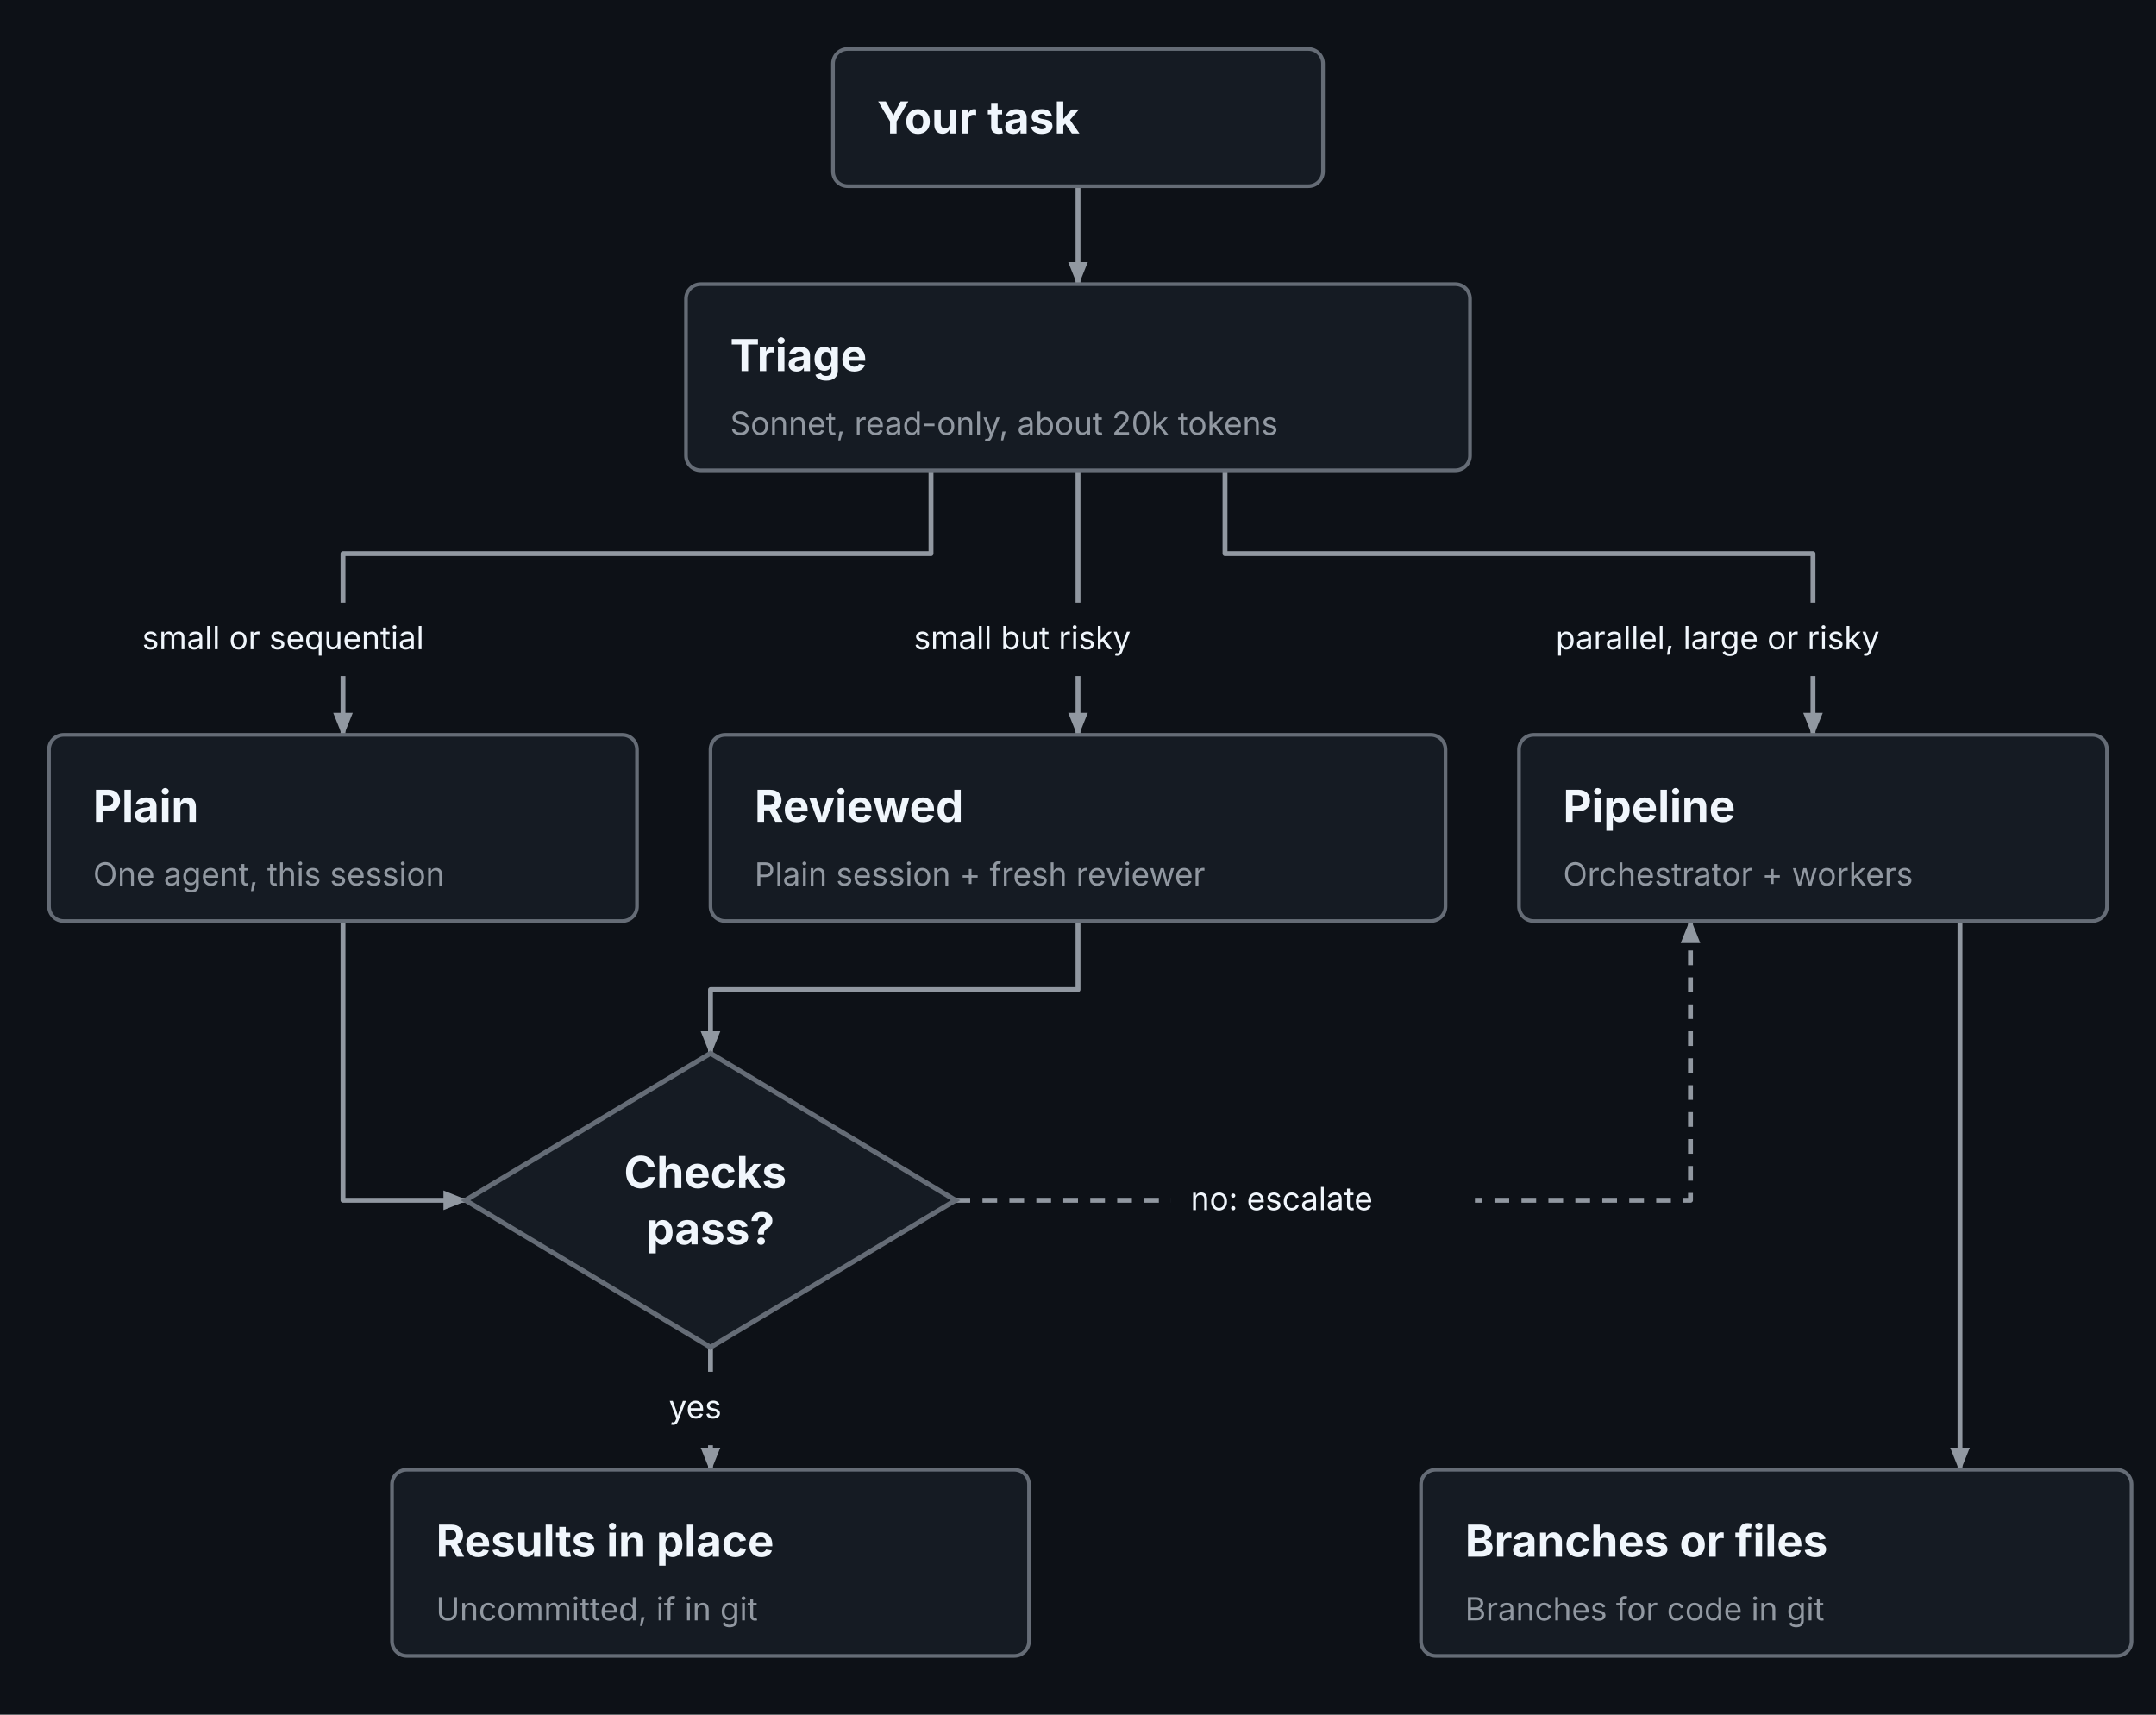
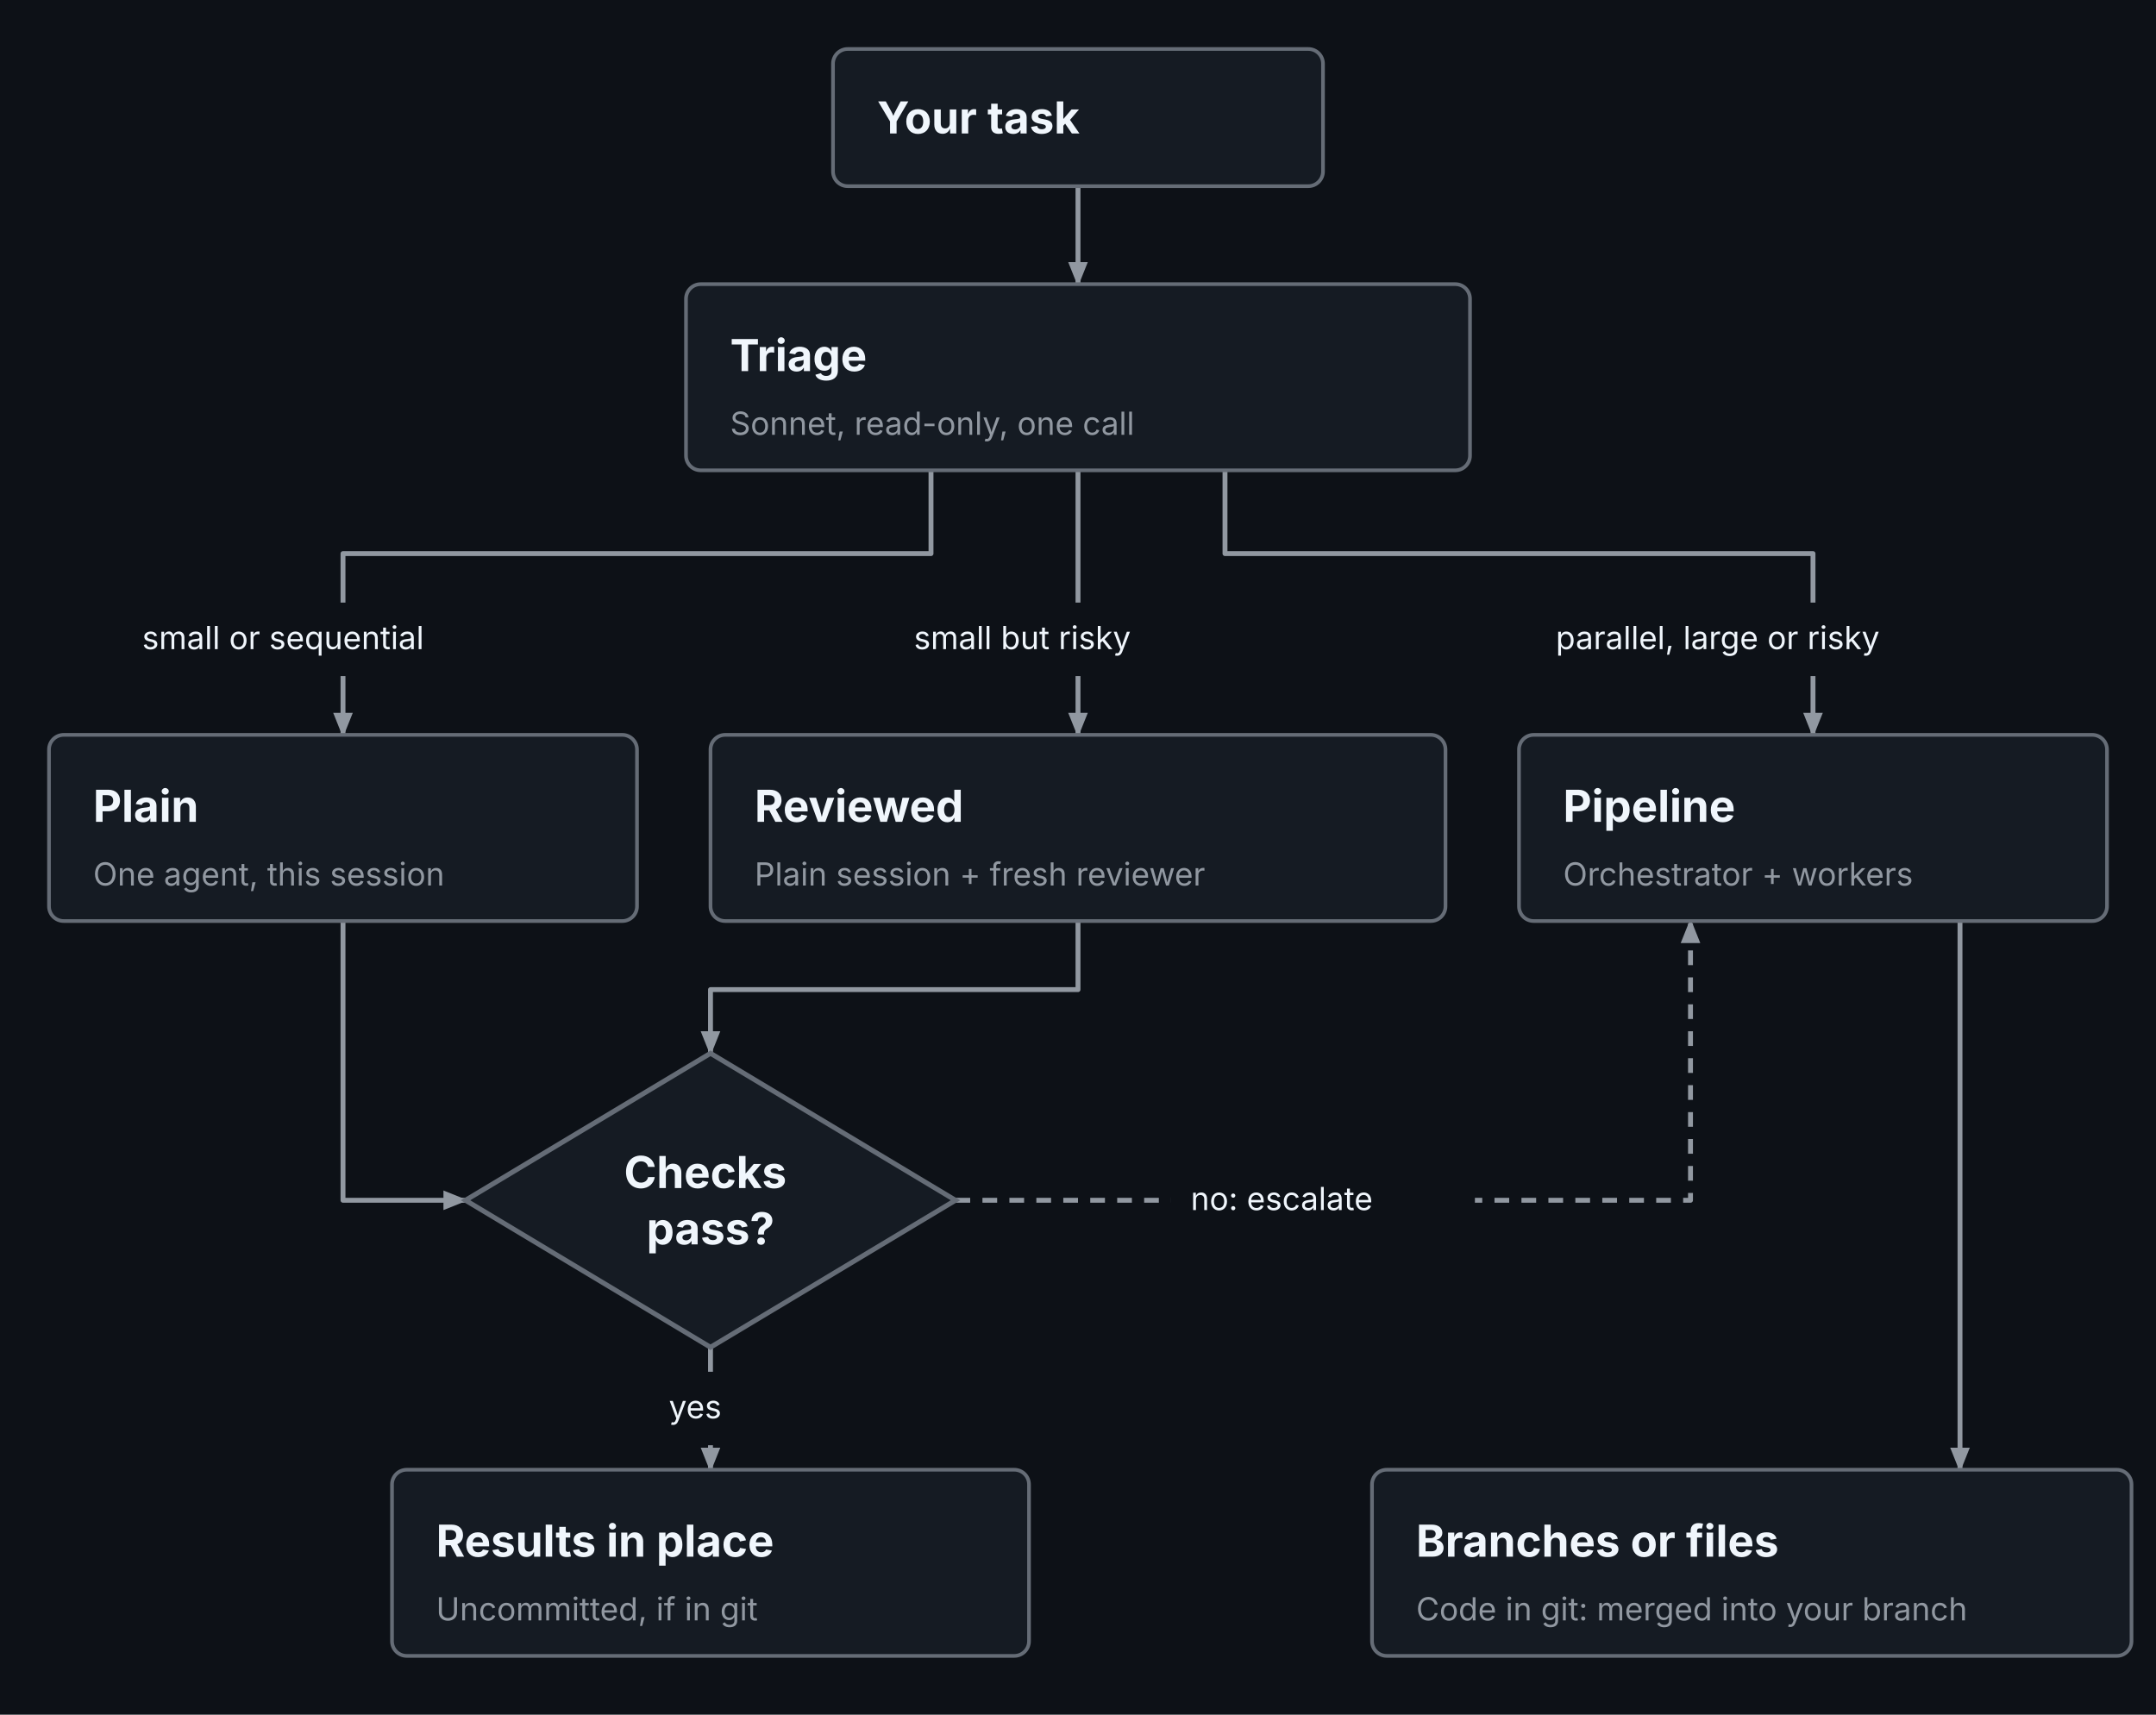
- <svg xmlns="http://www.w3.org/2000/svg" viewBox="0 0 880 700" width="880" height="700" role="img" aria-labelledby="dc-2cc1565bc2-title dc-2cc1565bc2-desc" font-family="system-ui, -apple-system, Segoe UI, sans-serif">
+ <svg xmlns="http://www.w3.org/2000/svg" viewBox="0 0 880 700" width="880" height="700" role="img" aria-labelledby="dc-ba879b1161-title dc-ba879b1161-desc" font-family="system-ui, -apple-system, Segoe UI, sans-serif">
  <defs>
-     <marker id="dc-2cc1565bc2-arrow" markerWidth="10" markerHeight="8" refX="9" refY="4" orient="auto" markerUnits="userSpaceOnUse">
+     <marker id="dc-ba879b1161-arrow" markerWidth="10" markerHeight="8" refX="9" refY="4" orient="auto" markerUnits="userSpaceOnUse">
      <path d="M0 0 L10 4 L0 8 Z" fill="#9198a1" />
    </marker>
  </defs>
  <rect width="880" height="700" fill="#0d1117" aria-hidden="true" />
-   <polyline data-edge="e-triage" points="440,76 440,116" fill="none" stroke="#9198a1" stroke-width="2" stroke-linejoin="round" marker-end="url(#dc-2cc1565bc2-arrow)" />
-   <polyline data-edge="e-plain" points="380,192 380,226 140,226 140,300" fill="none" stroke="#9198a1" stroke-width="2" stroke-linejoin="round" marker-end="url(#dc-2cc1565bc2-arrow)" />
-   <polyline data-edge="e-reviewed" points="440,192 440,300" fill="none" stroke="#9198a1" stroke-width="2" stroke-linejoin="round" marker-end="url(#dc-2cc1565bc2-arrow)" />
-   <polyline data-edge="e-pipeline" points="500,192 500,226 740,226 740,300" fill="none" stroke="#9198a1" stroke-width="2" stroke-linejoin="round" marker-end="url(#dc-2cc1565bc2-arrow)" />
-   <polyline data-edge="e-plain-checks" points="140,376 140,490 190,490" fill="none" stroke="#9198a1" stroke-width="2" stroke-linejoin="round" marker-end="url(#dc-2cc1565bc2-arrow)" />
-   <polyline data-edge="e-reviewed-checks" points="440,376 440,404 290,404 290,430" fill="none" stroke="#9198a1" stroke-width="2" stroke-linejoin="round" marker-end="url(#dc-2cc1565bc2-arrow)" />
-   <polyline data-edge="e-yes" points="290,550 290,600" fill="none" stroke="#9198a1" stroke-width="2" stroke-linejoin="round" marker-end="url(#dc-2cc1565bc2-arrow)" />
-   <polyline data-edge="e-escalate" points="390,490 690,490 690,376" fill="none" stroke="#9198a1" stroke-width="2" stroke-linejoin="round" marker-end="url(#dc-2cc1565bc2-arrow)" stroke-dasharray="6 5" />
-   <polyline data-edge="e-branches" points="800,376 800,600" fill="none" stroke="#9198a1" stroke-width="2" stroke-linejoin="round" marker-end="url(#dc-2cc1565bc2-arrow)" />
-   <g id="dc-2cc1565bc2-node-task" data-node="task" data-x="340" data-y="20" data-w="200" data-h="56">
+   <polyline data-edge="e-triage" points="440,76 440,116" fill="none" stroke="#9198a1" stroke-width="2" stroke-linejoin="round" marker-end="url(#dc-ba879b1161-arrow)" />
+   <polyline data-edge="e-plain" points="380,192 380,226 140,226 140,300" fill="none" stroke="#9198a1" stroke-width="2" stroke-linejoin="round" marker-end="url(#dc-ba879b1161-arrow)" />
+   <polyline data-edge="e-reviewed" points="440,192 440,300" fill="none" stroke="#9198a1" stroke-width="2" stroke-linejoin="round" marker-end="url(#dc-ba879b1161-arrow)" />
+   <polyline data-edge="e-pipeline" points="500,192 500,226 740,226 740,300" fill="none" stroke="#9198a1" stroke-width="2" stroke-linejoin="round" marker-end="url(#dc-ba879b1161-arrow)" />
+   <polyline data-edge="e-plain-checks" points="140,376 140,490 190,490" fill="none" stroke="#9198a1" stroke-width="2" stroke-linejoin="round" marker-end="url(#dc-ba879b1161-arrow)" />
+   <polyline data-edge="e-reviewed-checks" points="440,376 440,404 290,404 290,430" fill="none" stroke="#9198a1" stroke-width="2" stroke-linejoin="round" marker-end="url(#dc-ba879b1161-arrow)" />
+   <polyline data-edge="e-yes" points="290,550 290,600" fill="none" stroke="#9198a1" stroke-width="2" stroke-linejoin="round" marker-end="url(#dc-ba879b1161-arrow)" />
+   <polyline data-edge="e-escalate" points="390,490 690,490 690,376" fill="none" stroke="#9198a1" stroke-width="2" stroke-linejoin="round" marker-end="url(#dc-ba879b1161-arrow)" stroke-dasharray="6 5" />
+   <polyline data-edge="e-branches" points="800,376 800,600" fill="none" stroke="#9198a1" stroke-width="2" stroke-linejoin="round" marker-end="url(#dc-ba879b1161-arrow)" />
+   <g id="dc-ba879b1161-node-task" data-node="task" data-x="340" data-y="20" data-w="200" data-h="56">
    <rect x="340" y="20" width="200" height="56" rx="6" fill="#151b23" stroke="#656c76" stroke-width="1.5" />
    <text x="358" y="54.5" font-size="18" font-weight="650" fill="#f0f6fc" text-anchor="start" data-node-text="task">
      <tspan x="358" dy="0">Your task</tspan>
    </text>
  </g>
-   <g id="dc-2cc1565bc2-node-triage" data-node="triage" data-x="280" data-y="116" data-w="320" data-h="76">
+   <g id="dc-ba879b1161-node-triage" data-node="triage" data-x="280" data-y="116" data-w="320" data-h="76">
    <rect x="280" y="116" width="320" height="76" rx="6" fill="#151b23" stroke="#656c76" stroke-width="1.5" />
    <text x="298" y="151.5" font-size="18" font-weight="650" fill="#f0f6fc" text-anchor="start" data-node-text="triage">
      <tspan x="298" dy="0">Triage</tspan>
    </text>
    <text x="298" y="177.5" font-size="13" font-weight="400" fill="#9198a1" text-anchor="start" data-node-text="triage">
-       <tspan x="298" dy="0">Sonnet, read-only, about 20k tokens</tspan>
+       <tspan x="298" dy="0">Sonnet, read-only, one call</tspan>
    </text>
  </g>
-   <g id="dc-2cc1565bc2-node-plain" data-node="plain" data-x="20" data-y="300" data-w="240" data-h="76">
+   <g id="dc-ba879b1161-node-plain" data-node="plain" data-x="20" data-y="300" data-w="240" data-h="76">
    <rect x="20" y="300" width="240" height="76" rx="6" fill="#151b23" stroke="#656c76" stroke-width="1.5" />
    <text x="38" y="335.5" font-size="18" font-weight="650" fill="#f0f6fc" text-anchor="start" data-node-text="plain">
      <tspan x="38" dy="0">Plain</tspan>
    </text>
    <text x="38" y="361.5" font-size="13" font-weight="400" fill="#9198a1" text-anchor="start" data-node-text="plain">
      <tspan x="38" dy="0">One agent, this session</tspan>
    </text>
  </g>
-   <g id="dc-2cc1565bc2-node-reviewed" data-node="reviewed" data-x="290" data-y="300" data-w="300" data-h="76">
+   <g id="dc-ba879b1161-node-reviewed" data-node="reviewed" data-x="290" data-y="300" data-w="300" data-h="76">
    <rect x="290" y="300" width="300" height="76" rx="6" fill="#151b23" stroke="#656c76" stroke-width="1.5" />
    <text x="308" y="335.5" font-size="18" font-weight="650" fill="#f0f6fc" text-anchor="start" data-node-text="reviewed">
      <tspan x="308" dy="0">Reviewed</tspan>
    </text>
    <text x="308" y="361.5" font-size="13" font-weight="400" fill="#9198a1" text-anchor="start" data-node-text="reviewed">
      <tspan x="308" dy="0">Plain session + fresh reviewer</tspan>
    </text>
  </g>
-   <g id="dc-2cc1565bc2-node-pipeline" data-node="pipeline" data-x="620" data-y="300" data-w="240" data-h="76">
+   <g id="dc-ba879b1161-node-pipeline" data-node="pipeline" data-x="620" data-y="300" data-w="240" data-h="76">
    <rect x="620" y="300" width="240" height="76" rx="6" fill="#151b23" stroke="#656c76" stroke-width="1.5" />
    <text x="638" y="335.5" font-size="18" font-weight="650" fill="#f0f6fc" text-anchor="start" data-node-text="pipeline">
      <tspan x="638" dy="0">Pipeline</tspan>
    </text>
    <text x="638" y="361.5" font-size="13" font-weight="400" fill="#9198a1" text-anchor="start" data-node-text="pipeline">
      <tspan x="638" dy="0">Orchestrator + workers</tspan>
    </text>
  </g>
-   <g id="dc-2cc1565bc2-node-checks" data-node="checks" data-x="190" data-y="430" data-w="200" data-h="120">
+   <g id="dc-ba879b1161-node-checks" data-node="checks" data-x="190" data-y="430" data-w="200" data-h="120">
    <polygon points="290.0,430 390,490.0 290.0,550 190,490.0" fill="#151b23" stroke="#656c76" stroke-width="2" />
    <text x="290.0" y="485.0" font-size="18" font-weight="650" fill="#f0f6fc" text-anchor="middle" data-node-text="checks">
      <tspan x="290.0" dy="0">Checks</tspan>
      <tspan x="290.0" dy="23">pass?</tspan>
    </text>
  </g>
-   <g id="dc-2cc1565bc2-node-working" data-node="working" data-x="160" data-y="600" data-w="260" data-h="76">
+   <g id="dc-ba879b1161-node-working" data-node="working" data-x="160" data-y="600" data-w="260" data-h="76">
    <rect x="160" y="600" width="260" height="76" rx="6" fill="#151b23" stroke="#656c76" stroke-width="1.5" />
    <text x="178" y="635.5" font-size="18" font-weight="650" fill="#f0f6fc" text-anchor="start" data-node-text="working">
      <tspan x="178" dy="0">Results in place</tspan>
    </text>
    <text x="178" y="661.5" font-size="13" font-weight="400" fill="#9198a1" text-anchor="start" data-node-text="working">
      <tspan x="178" dy="0">Uncommitted, if in git</tspan>
    </text>
  </g>
-   <g id="dc-2cc1565bc2-node-branches" data-node="branches" data-x="580" data-y="600" data-w="290" data-h="76">
-     <rect x="580" y="600" width="290" height="76" rx="6" fill="#151b23" stroke="#656c76" stroke-width="1.5" />
-     <text x="598" y="635.5" font-size="18" font-weight="650" fill="#f0f6fc" text-anchor="start" data-node-text="branches">
-       <tspan x="598" dy="0">Branches or files</tspan>
+   <g id="dc-ba879b1161-node-branches" data-node="branches" data-x="560" data-y="600" data-w="310" data-h="76">
+     <rect x="560" y="600" width="310" height="76" rx="6" fill="#151b23" stroke="#656c76" stroke-width="1.5" />
+     <text x="578" y="635.5" font-size="18" font-weight="650" fill="#f0f6fc" text-anchor="start" data-node-text="branches">
+       <tspan x="578" dy="0">Branches or files</tspan>
    </text>
-     <text x="598" y="661.5" font-size="13" font-weight="400" fill="#9198a1" text-anchor="start" data-node-text="branches">
-       <tspan x="598" dy="0">Branches for code in git</tspan>
+     <text x="578" y="661.5" font-size="13" font-weight="400" fill="#9198a1" text-anchor="start" data-node-text="branches">
+       <tspan x="578" dy="0">Code in git: merged into your branch</tspan>
    </text>
  </g>
  <g data-label="e-plain" data-x="50" data-y="246" data-w="180" data-h="30">
    <rect x="50" y="246" width="180" height="30" rx="4" fill="#0d1117" />
    <text x="58" y="265" font-size="13" font-weight="400" fill="#f0f6fc" text-anchor="start">
      <tspan x="58" dy="0">small or sequential</tspan>
    </text>
  </g>
  <g data-label="e-reviewed" data-x="365" data-y="246" data-w="150" data-h="30">
    <rect x="365" y="246" width="150" height="30" rx="4" fill="#0d1117" />
    <text x="373" y="265" font-size="13" font-weight="400" fill="#f0f6fc" text-anchor="start">
      <tspan x="373" dy="0">small but risky</tspan>
    </text>
  </g>
  <g data-label="e-pipeline" data-x="627" data-y="246" data-w="226" data-h="30">
    <rect x="627" y="246" width="226" height="30" rx="4" fill="#0d1117" />
    <text x="635" y="265" font-size="13" font-weight="400" fill="#f0f6fc" text-anchor="start">
      <tspan x="635" dy="0">parallel, large or risky</tspan>
    </text>
  </g>
  <g data-label="e-yes" data-x="265" data-y="560" data-w="50" data-h="30">
    <rect x="265" y="560" width="50" height="30" rx="4" fill="#0d1117" />
    <text x="273" y="579" font-size="13" font-weight="400" fill="#f0f6fc" text-anchor="start">
      <tspan x="273" dy="0">yes</tspan>
    </text>
  </g>
  <g data-label="e-escalate" data-x="478" data-y="475" data-w="124" data-h="30">
    <rect x="478" y="475" width="124" height="30" rx="4" fill="#0d1117" />
    <text x="486" y="494" font-size="13" font-weight="400" fill="#f0f6fc" text-anchor="start">
      <tspan x="486" dy="0">no: escalate</tspan>
    </text>
  </g>
</svg>
